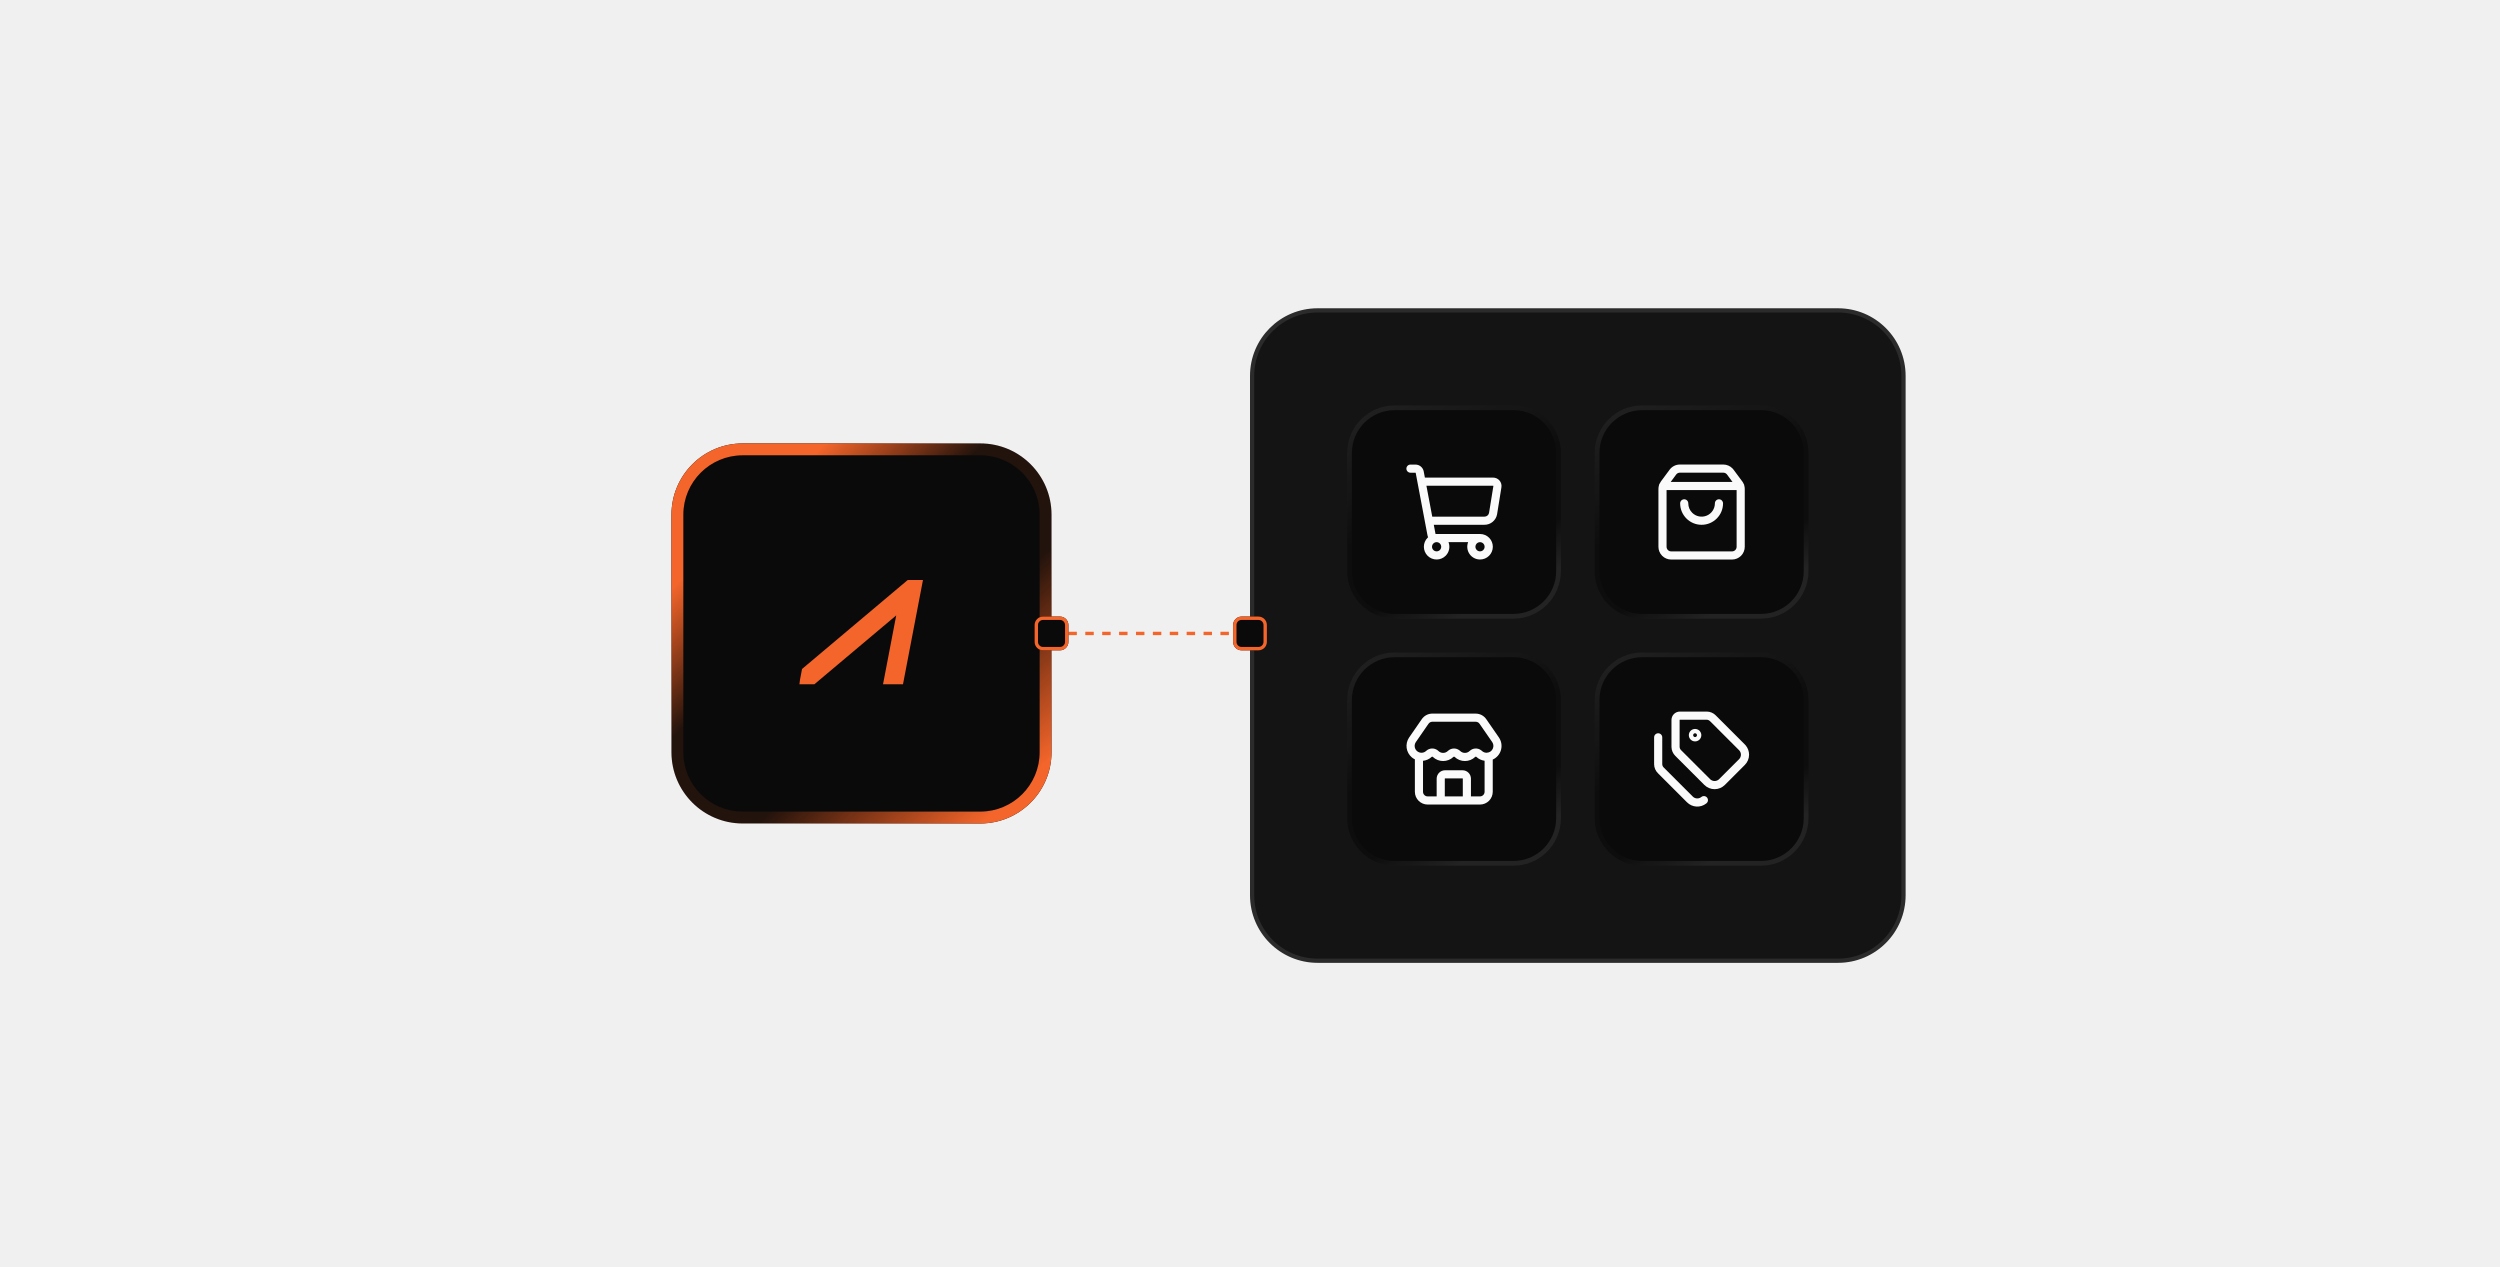
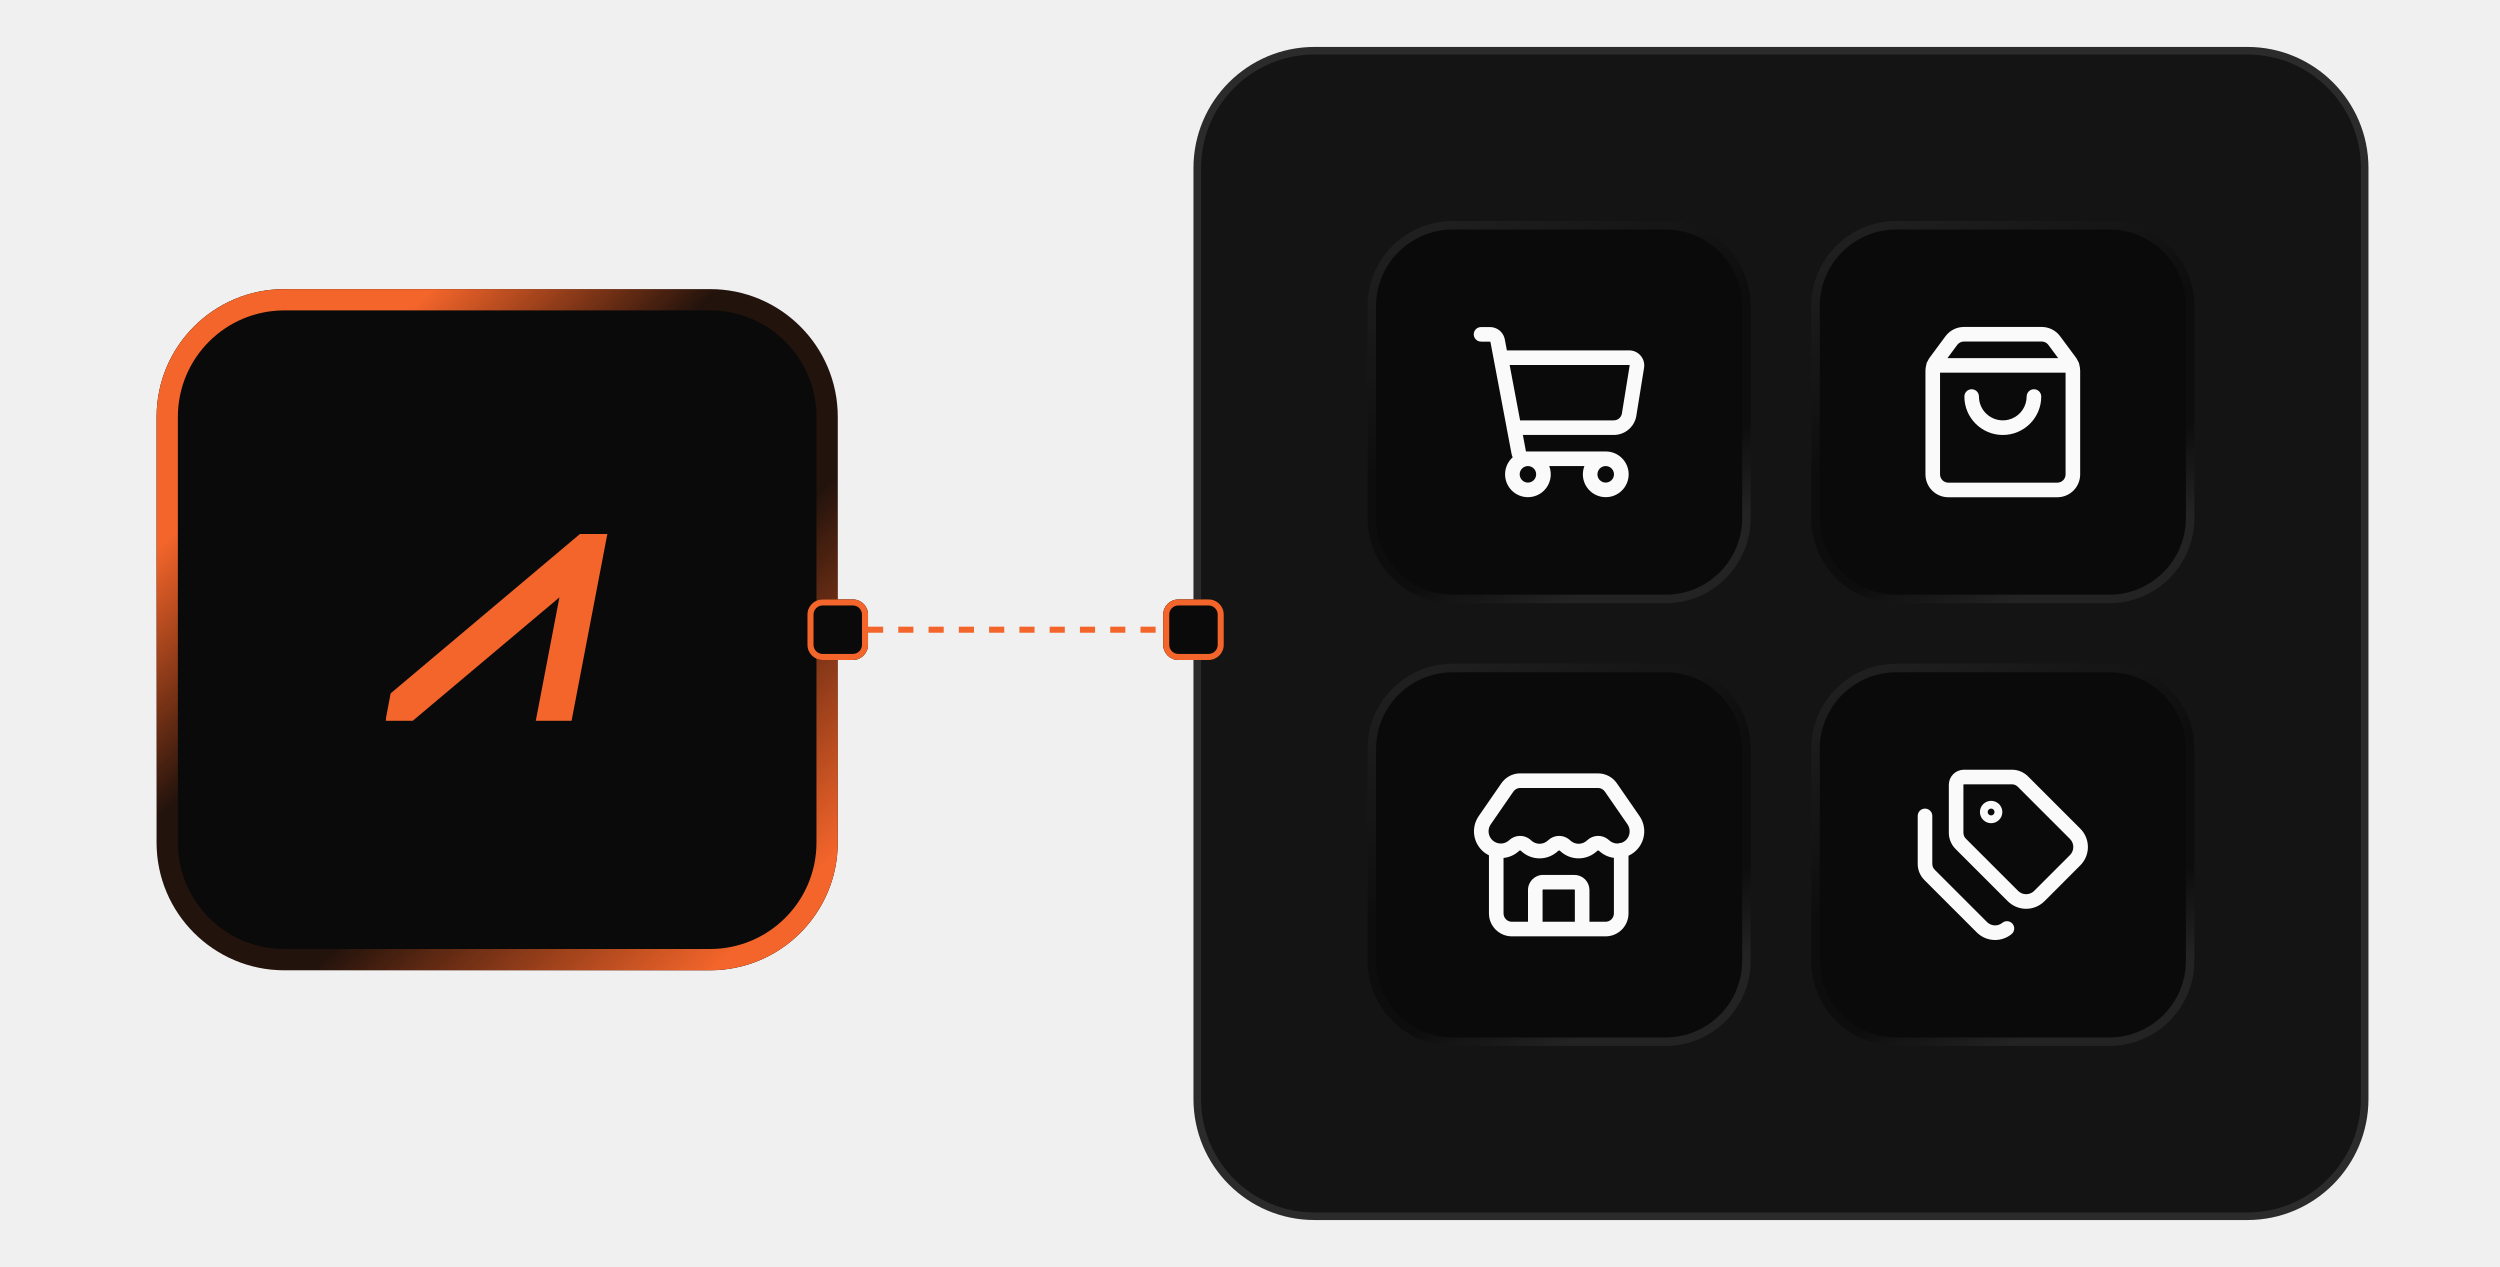
- <svg xmlns="http://www.w3.org/2000/svg" width="592" height="300" viewBox="0 0 592 300" fill="none">
+ <svg xmlns="http://www.w3.org/2000/svg" width="592" height="300" viewBox="138.31 66.8 330.32 167.39" fill="none">
  <g>
    <g>
      <g>
        <path d="M249 150h47" stroke="#F3652B" stroke-width=".8" stroke-dasharray="2 2" />
      </g>
      <g>
        <mask id="path-4-inside-1_1616_203" fill="white">
          <path d="M159 121.875c0-9.32 7.555-16.875 16.875-16.875h56.25c9.32 0 16.875 7.555 16.875 16.875v56.25c0 9.32-7.555 16.875-16.875 16.875h-56.25c-9.32 0-16.875-7.555-16.875-16.875z" />
        </mask>
        <path d="M159 121.875c0-9.32 7.555-16.875 16.875-16.875h56.25c9.32 0 16.875 7.555 16.875 16.875v56.25c0 9.32-7.555 16.875-16.875 16.875h-56.25c-9.32 0-16.875-7.555-16.875-16.875z" fill="#0A0A0A" />
        <path d="M175.875 105v2.812h56.25v-5.624h-56.25zM249 121.875h-2.812v56.25h5.624v-56.25zM232.125 195v-2.812h-56.25v5.624h56.25zM159 178.125h2.812v-56.25h-5.624v56.25zM175.875 195v-2.812c-7.767 0-14.063-6.296-14.063-14.063h-5.624c0 10.873 8.814 19.687 19.687 19.687zM249 178.125h-2.812c0 7.767-6.296 14.063-14.063 14.063v5.624c10.873 0 19.687-8.814 19.687-19.687zM232.125 105v2.812c7.767 0 14.063 6.296 14.063 14.063h5.624c0-10.873-8.814-19.687-19.687-19.687zm-56.25 0v-2.812c-10.873 0-19.687 8.814-19.687 19.687h5.624c0-7.767 6.296-14.063 14.063-14.063z" fill="url(#paint0_linear_1616_203)" mask="url(#path-4-inside-1_1616_203)" />
        <g>
          <g clip-path="url(#clip0_1616_203)">
            <g>
              <mask id="mask0_1616_203" style="mask-type:luminance" maskUnits="userSpaceOnUse" x="189" y="137" width="30" height="26">
                <g>
                  <path d="M218.766 137.344h-29.532v25.312h29.532z" fill="white" />
                </g>
              </mask>
              <g mask="url(#mask0_1616_203)">
                <g>
                  <path fill-rule="evenodd" clip-rule="evenodd" d="m214.95 137.344-25.025 21.068-.691 3.627h3.606l19.385-16.312-3.124 16.312h4.728l4.731-24.695z" fill="#F3652B" />
                </g>
              </g>
            </g>
          </g>
        </g>
      </g>
      <g>
        <path d="M312 73.5h123.25c8.56 0 15.5 6.94 15.5 15.5v123c0 8.56-6.94 15.5-15.5 15.5H312c-8.56 0-15.5-6.94-15.5-15.5V89c0-8.56 6.94-15.5 15.5-15.5" fill="#141414" />
        <path d="M312 73.5h123.25c8.56 0 15.5 6.94 15.5 15.5v123c0 8.56-6.94 15.5-15.5 15.5H312c-8.56 0-15.5-6.94-15.5-15.5V89c0-8.56 6.94-15.5 15.5-15.5Z" stroke="#2B2B2B" />
        <g>
          <mask id="path-9-inside-2_1616_203" fill="white">
            <path d="M319 107.25c0-6.213 5.037-11.25 11.25-11.25h28.125c6.213 0 11.25 5.037 11.25 11.25v28c0 6.213-5.037 11.25-11.25 11.25H330.25c-6.213 0-11.25-5.037-11.25-11.25z" />
          </mask>
          <path d="M319 107.25c0-6.213 5.037-11.25 11.25-11.25h28.125c6.213 0 11.25 5.037 11.25 11.25v28c0 6.213-5.037 11.25-11.25 11.25H330.25c-6.213 0-11.25-5.037-11.25-11.25z" fill="#0A0A0A" />
          <path d="M330.25 96v1.125h28.125v-2.25H330.25zm39.375 11.25H368.5v28h2.25v-28zm-11.25 39.25v-1.125H330.25v2.25h28.125zM319 135.25h1.125v-28h-2.25v28zm11.25 11.25v-1.125c-5.592 0-10.125-4.533-10.125-10.125h-2.25c0 6.835 5.54 12.375 12.375 12.375zm39.375-11.25H368.5c0 5.592-4.533 10.125-10.125 10.125v2.25c6.835 0 12.375-5.54 12.375-12.375zM358.375 96v1.125c5.592 0 10.125 4.533 10.125 10.125h2.25c0-6.835-5.54-12.375-12.375-12.375zm-28.125 0v-1.125c-6.835 0-12.375 5.54-12.375 12.375h2.25c0-5.592 4.533-10.125 10.125-10.125z" fill="url(#paint1_linear_1616_203)" fill-opacity=".1" mask="url(#path-9-inside-2_1616_203)" />
          <g>
            <path fill-rule="evenodd" clip-rule="evenodd" d="M335.157 110.012c.458-.005.904.148 1.264.434.319.255.55.601.666.99l.042.167.003.014.279 1.477h16.139a1.99 1.99 0 0 1 1.979 2.35v.002l-1.026 6.37a3.02 3.02 0 0 1-3.007 2.453l-11.974.001.384 2.041.013.082a.07.07 0 0 0 .019.042q.02.016.043.015h10.485l.032.001a3.019 3.019 0 0 1-.032 6.038 3.017 3.017 0 0 1-2.812-4.109h-4.648a3.02 3.02 0 0 1-.678 3.227 3.025 3.025 0 0 1-4.272 0 3.026 3.026 0 0 1 0-4.272q.06-.056.122-.111a2 2 0 0 1-.167-.556l-.577-3.05a.9.9 0 0 1-.051-.283l-2.144-11.346-.021-.037a.07.07 0 0 0-.042-.015l-.019.002h-1.13a.965.965 0 1 1 0-1.929zm5.035 18.368a1.095 1.095 0 0 0-1.091 1.089c0 .29.115.569.319.774a1.093 1.093 0 0 0 1.543 0 1.1 1.1 0 0 0 0-1.543 1.1 1.1 0 0 0-.771-.32m10.274 0a1.092 1.092 0 0 0-.77 1.863 1.095 1.095 0 0 0 1.543 0 1.09 1.09 0 0 0-.773-1.863m3.084-13.357h-15.774l1.381 7.319h12.357a1.095 1.095 0 0 0 1.087-.862l1.025-6.343.008-.039a.1.1 0 0 0-.002-.029q-.003-.013-.013-.024l-.022-.017-.027-.007z" fill="#FAFAFA" />
          </g>
        </g>
        <g>
          <mask id="path-12-inside-3_1616_203" fill="white">
            <path d="M377.625 107.25c0-6.213 5.037-11.25 11.25-11.25H417c6.213 0 11.25 5.037 11.25 11.25v28c0 6.213-5.037 11.25-11.25 11.25h-28.125c-6.213 0-11.25-5.037-11.25-11.25z" />
          </mask>
          <path d="M377.625 107.25c0-6.213 5.037-11.25 11.25-11.25H417c6.213 0 11.25 5.037 11.25 11.25v28c0 6.213-5.037 11.25-11.25 11.25h-28.125c-6.213 0-11.25-5.037-11.25-11.25z" fill="#0A0A0A" />
          <path d="M388.875 96v1.125H417v-2.25h-28.125zm39.375 11.25h-1.125v28h2.25v-28zM417 146.5v-1.125h-28.125v2.25H417zm-39.375-11.25h1.125v-28h-2.25v28zm11.25 11.25v-1.125c-5.592 0-10.125-4.533-10.125-10.125h-2.25c0 6.835 5.54 12.375 12.375 12.375zm39.375-11.25h-1.125c0 5.592-4.533 10.125-10.125 10.125v2.25c6.835 0 12.375-5.54 12.375-12.375zM417 96v1.125c5.592 0 10.125 4.533 10.125 10.125h2.25c0-6.835-5.54-12.375-12.375-12.375zm-28.125 0v-1.125c-6.835 0-12.375 5.54-12.375 12.375h2.25c0-5.592 4.533-10.125 10.125-10.125z" fill="url(#paint2_linear_1616_203)" fill-opacity=".1" mask="url(#path-12-inside-3_1616_203)" />
          <g>
            <path fill-rule="evenodd" clip-rule="evenodd" d="M407.052 118.229c.532 0 .964.43.964.964a5.078 5.078 0 1 1-10.157 0 .963.963 0 1 1 1.927 0c0 .834.333 1.636.924 2.226a3.148 3.148 0 0 0 5.376-2.226c0-.534.434-.964.966-.964m1.029-8.229a3.03 3.03 0 0 1 2.19.94l.225.269.003.004 2.056 2.771.138.201q.101.163.18.334a.94.94 0 0 1 .174.47q.111.394.112.808v13.68a3.02 3.02 0 0 1-3.021 3.023h-14.4a3.02 3.02 0 0 1-3.022-3.023v-13.68q.001-.41.111-.805a.93.93 0 0 1 .179-.479q.128-.276.311-.524l2.056-2.776.003-.004a3.02 3.02 0 0 1 2.417-1.209zm-13.438 6.043v13.434c0 .289.116.569.32.775.206.204.485.319.775.319h14.4a1.09 1.09 0 0 0 1.093-1.094v-13.434zm3.15-4.116a1.1 1.1 0 0 0-.871.432l-1.298 1.757h14.626l-1.295-1.75-.082-.098a1.1 1.1 0 0 0-.792-.341z" fill="#FAFAFA" />
          </g>
        </g>
        <g>
          <mask id="path-15-inside-4_1616_203" fill="white">
            <path d="M319 165.75c0-6.213 5.037-11.25 11.25-11.25h28.125c6.213 0 11.25 5.037 11.25 11.25v28c0 6.213-5.037 11.25-11.25 11.25H330.25c-6.213 0-11.25-5.037-11.25-11.25z" />
          </mask>
          <path d="M319 165.75c0-6.213 5.037-11.25 11.25-11.25h28.125c6.213 0 11.25 5.037 11.25 11.25v28c0 6.213-5.037 11.25-11.25 11.25H330.25c-6.213 0-11.25-5.037-11.25-11.25z" fill="#0A0A0A" />
          <path d="M330.25 154.5v1.125h28.125v-2.25H330.25zm39.375 11.25H368.5v28h2.25v-28zM358.375 205v-1.125H330.25v2.25h28.125zM319 193.75h1.125v-28h-2.25v28zM330.25 205v-1.125c-5.592 0-10.125-4.533-10.125-10.125h-2.25c0 6.835 5.54 12.375 12.375 12.375zm39.375-11.25H368.5c0 5.592-4.533 10.125-10.125 10.125v2.25c6.835 0 12.375-5.54 12.375-12.375zm-11.25-39.25v1.125c5.592 0 10.125 4.533 10.125 10.125h2.25c0-6.835-5.54-12.375-12.375-12.375zm-28.125 0v-1.125c-6.835 0-12.375 5.54-12.375 12.375h2.25c0-5.592 4.533-10.125 10.125-10.125z" fill="url(#paint3_linear_1616_203)" fill-opacity=".1" mask="url(#path-15-inside-4_1616_203)" />
          <g>
            <path fill-rule="evenodd" clip-rule="evenodd" d="M349.42 168.985a3.02 3.02 0 0 1 2.547 1.344l2.994 4.332.01.015a3.542 3.542 0 0 1-1.49 5.189v7.626c0 .802-.32 1.574-.887 2.141a3.03 3.03 0 0 1-2.141.886H338.07a3.03 3.03 0 0 1-3.028-3.027v-7.679a3.5 3.5 0 0 1-.718-.464 3.55 3.55 0 0 1-1.227-2.208 3.55 3.55 0 0 1 .558-2.464l.01-.015 2.992-4.332a3.03 3.03 0 0 1 2.409-1.346zm.053 10.186a.18.18 0 0 0-.118.047l-.001-.002a3.54 3.54 0 0 1-4.925 0 .17.17 0 0 0-.115-.045.18.18 0 0 0-.119.047 3.54 3.54 0 0 1-4.926-.002.17.17 0 0 0-.116-.045.17.17 0 0 0-.116.047 3.54 3.54 0 0 1-2.068.941v7.332a1.103 1.103 0 0 0 1.101 1.098h2.131v-4.196a1.995 1.995 0 0 1 1.994-1.995h4.129c.529 0 1.038.209 1.413.584a2 2 0 0 1 .583 1.411v4.196h2.133a1.1 1.1 0 0 0 1.099-1.098v-7.343a3.54 3.54 0 0 1-1.964-.93l-.053-.034a.2.2 0 0 0-.062-.013m-7.324 5.175a.06.06 0 0 0-.021.047v4.196h4.264v-4.196a.06.06 0 0 0-.02-.047.07.07 0 0 0-.048-.021h-4.129a.07.07 0 0 0-.046.021m7.271-13.434h-10.301a1.11 1.11 0 0 0-.863.493l-.013.02-2.982 4.318a1.6 1.6 0 0 0-.253 1.123c.057.394.256.751.558 1.007.167.141.36.242.564.306q.108.014.209.05.154.027.313.024a1.6 1.6 0 0 0 1.064-.442l.005-.004a2.1 2.1 0 0 1 2.713-.129l.149.129.018.016a1.615 1.615 0 0 0 2.261 0l.02-.016a2.1 2.1 0 0 1 2.711-.129l.151.129.018.016c.302.295.707.463 1.129.463s.83-.168 1.132-.463l.018-.016a2.1 2.1 0 0 1 2.712-.129l.15.129.005.004a1.62 1.62 0 0 0 1.221.438.95.95 0 0 1 .387-.081h.013a1.6 1.6 0 0 0 1.088-1.302 1.62 1.62 0 0 0-.252-1.123l-2.984-4.318-.012-.018a1.1 1.1 0 0 0-.935-.497z" fill="#FAFAFA" />
          </g>
        </g>
        <g>
          <mask id="path-18-inside-5_1616_203" fill="white">
            <path d="M377.625 165.75c0-6.213 5.037-11.25 11.25-11.25H417c6.213 0 11.25 5.037 11.25 11.25v28c0 6.213-5.037 11.25-11.25 11.25h-28.125c-6.213 0-11.25-5.037-11.25-11.25z" />
          </mask>
          <path d="M377.625 165.75c0-6.213 5.037-11.25 11.25-11.25H417c6.213 0 11.25 5.037 11.25 11.25v28c0 6.213-5.037 11.25-11.25 11.25h-28.125c-6.213 0-11.25-5.037-11.25-11.25z" fill="#0A0A0A" />
          <path d="M388.875 154.5v1.125H417v-2.25h-28.125zm39.375 11.25h-1.125v28h2.25v-28zM417 205v-1.125h-28.125v2.25H417zm-39.375-11.25h1.125v-28h-2.25v28zm11.25 11.25v-1.125c-5.592 0-10.125-4.533-10.125-10.125h-2.25c0 6.835 5.54 12.375 12.375 12.375zm39.375-11.25h-1.125c0 5.592-4.533 10.125-10.125 10.125v2.25c6.835 0 12.375-5.54 12.375-12.375zM417 154.5v1.125c5.592 0 10.125 4.533 10.125 10.125h2.25c0-6.835-5.54-12.375-12.375-12.375zm-28.125 0v-1.125c-6.835 0-12.375 5.54-12.375 12.375h2.25c0-5.592 4.533-10.125 10.125-10.125z" fill="url(#paint4_linear_1616_203)" fill-opacity=".1" mask="url(#path-18-inside-5_1616_203)" />
          <g>
            <path fill-rule="evenodd" clip-rule="evenodd" d="M392.658 173.638c.532 0 .963.432.963.964v6.358l.026.212q.044.21.163.388l.139.165 6.898 6.898c.26.264.609.421.978.445a1.5 1.5 0 0 0 1.024-.32.965.965 0 1 1 1.197 1.511 3.426 3.426 0 0 1-4.567-.28l-6.887-6.885.002-.001a3 3 0 0 1-.9-2.106v-6.385c0-.532.431-.964.964-.964m8.735-1.025c.342 0 .675.119.937.334l.109.096.098.111a1.47 1.47 0 0 1-.098 1.98 1.48 1.48 0 0 1-2.091 0 1.48 1.48 0 0 1 0-2.091l.11-.096c.263-.215.593-.334.935-.334m0 1.025a.45.45 0 0 0-.318.77.45.45 0 0 0 .318.132.454.454 0 0 0 .45-.45.453.453 0 0 0-.45-.452m2.788-5.138a3 3 0 0 1 2.106.9l6.885 6.883.228.25a3.45 3.45 0 0 1 .781 2.179 3.42 3.42 0 0 1-1.009 2.428l-4.725 4.73-.002-.002a3.4 3.4 0 0 1-1.114.746 3.4 3.4 0 0 1-2.629 0 3.5 3.5 0 0 1-1.114-.744l-6.886-6.887.001-.001a3.02 3.02 0 0 1-.898-2.106v-6.385a1.99 1.99 0 0 1 1.991-1.991zm-6.43 1.946a.06.06 0 0 0-.019.045v6.358l.024.212c.031.138.085.272.166.388l.138.164.006.008 6.887 6.886q.212.212.488.326a1.5 1.5 0 0 0 1.153 0c.181-.075.347-.186.487-.326l4.731-4.73a1.51 1.51 0 0 0 0-2.129l-6.888-6.887-.007-.006a1.1 1.1 0 0 0-.551-.302l-.212-.026h-6.358a.06.06 0 0 0-.045.019" fill="#FAFAFA" />
          </g>
        </g>
      </g>
      <g>
        <g>
          <mask id="path-21-inside-6_1616_203" fill="white">
            <path d="M245 148a2 2 0 0 1 2-2h4a2 2 0 0 1 2 2v4a2 2 0 0 1-2 2h-4a2 2 0 0 1-2-2z" />
          </mask>
          <path d="M245 148a2 2 0 0 1 2-2h4a2 2 0 0 1 2 2v4a2 2 0 0 1-2 2h-4a2 2 0 0 1-2-2z" fill="#0A0A0A" />
          <path d="M247 146v.8h4v-1.6h-4zm6 2h-.8v4h1.6v-4zm-2 6v-.8h-4v1.6h4zm-6-2h.8v-4h-1.6v4zm2 2v-.8a1.2 1.2 0 0 1-1.2-1.2h-1.6a2.8 2.8 0 0 0 2.8 2.8zm6-2h-.8a1.2 1.2 0 0 1-1.2 1.2v1.6a2.8 2.8 0 0 0 2.8-2.8zm-2-6v.8a1.2 1.2 0 0 1 1.2 1.2h1.6a2.8 2.8 0 0 0-2.8-2.8zm-4 0v-.8a2.8 2.8 0 0 0-2.8 2.8h1.6a1.2 1.2 0 0 1 1.2-1.2z" fill="#F3652B" mask="url(#path-21-inside-6_1616_203)" />
        </g>
      </g>
      <g>
        <g>
          <mask id="path-23-inside-7_1616_203" fill="white">
            <path d="M292 148a2 2 0 0 1 2-2h4a2 2 0 0 1 2 2v4a2 2 0 0 1-2 2h-4a2 2 0 0 1-2-2z" />
          </mask>
          <path d="M292 148a2 2 0 0 1 2-2h4a2 2 0 0 1 2 2v4a2 2 0 0 1-2 2h-4a2 2 0 0 1-2-2z" fill="#0A0A0A" />
          <path d="M294 146v.8h4v-1.6h-4zm6 2h-.8v4h1.6v-4zm-2 6v-.8h-4v1.6h4zm-6-2h.8v-4h-1.6v4zm2 2v-.8a1.2 1.2 0 0 1-1.2-1.2h-1.6a2.8 2.8 0 0 0 2.8 2.8zm6-2h-.8a1.2 1.2 0 0 1-1.2 1.2v1.6a2.8 2.8 0 0 0 2.8-2.8zm-2-6v.8a1.2 1.2 0 0 1 1.2 1.2h1.6a2.8 2.8 0 0 0-2.8-2.8zm-4 0v-.8a2.8 2.8 0 0 0-2.8 2.8h1.6a1.2 1.2 0 0 1 1.2-1.2z" fill="#F3652B" mask="url(#path-23-inside-7_1616_203)" />
        </g>
      </g>
    </g>
  </g>
  <defs>
    <linearGradient id="paint0_linear_1616_203" x1="177.633" y1="121.875" x2="239.859" y2="187.969" gradientUnits="userSpaceOnUse">
      <stop stop-color="#F3652B" />
      <stop offset=".285" stop-color="#FE601F" stop-opacity=".1" />
      <stop offset=".6" stop-color="#FE601F" stop-opacity=".1" />
      <stop offset="1" stop-color="#F3652B" />
    </linearGradient>
    <linearGradient id="paint1_linear_1616_203" x1="319" y1="96" x2="344.213" y2="146.55" gradientUnits="userSpaceOnUse">
      <stop stop-color="white" />
      <stop offset=".548" stop-color="white" stop-opacity=".1" />
      <stop offset=".817" stop-color="white" stop-opacity=".1" />
      <stop offset="1" stop-color="white" />
    </linearGradient>
    <linearGradient id="paint2_linear_1616_203" x1="377.625" y1="96" x2="402.838" y2="146.55" gradientUnits="userSpaceOnUse">
      <stop stop-color="white" />
      <stop offset=".548" stop-color="white" stop-opacity=".1" />
      <stop offset=".817" stop-color="white" stop-opacity=".1" />
      <stop offset="1" stop-color="white" />
    </linearGradient>
    <linearGradient id="paint3_linear_1616_203" x1="319" y1="154.5" x2="344.213" y2="205.05" gradientUnits="userSpaceOnUse">
      <stop stop-color="white" />
      <stop offset=".548" stop-color="white" stop-opacity=".1" />
      <stop offset=".817" stop-color="white" stop-opacity=".1" />
      <stop offset="1" stop-color="white" />
    </linearGradient>
    <linearGradient id="paint4_linear_1616_203" x1="377.625" y1="154.5" x2="402.838" y2="205.05" gradientUnits="userSpaceOnUse">
      <stop stop-color="white" />
      <stop offset=".548" stop-color="white" stop-opacity=".1" />
      <stop offset=".817" stop-color="white" stop-opacity=".1" />
      <stop offset="1" stop-color="white" />
    </linearGradient>
    <clipPath id="clip0_1616_203">
      <rect width="29.531" height="25.313" fill="white" transform="translate(189.234 137.344)" />
    </clipPath>
  </defs>
</svg>
